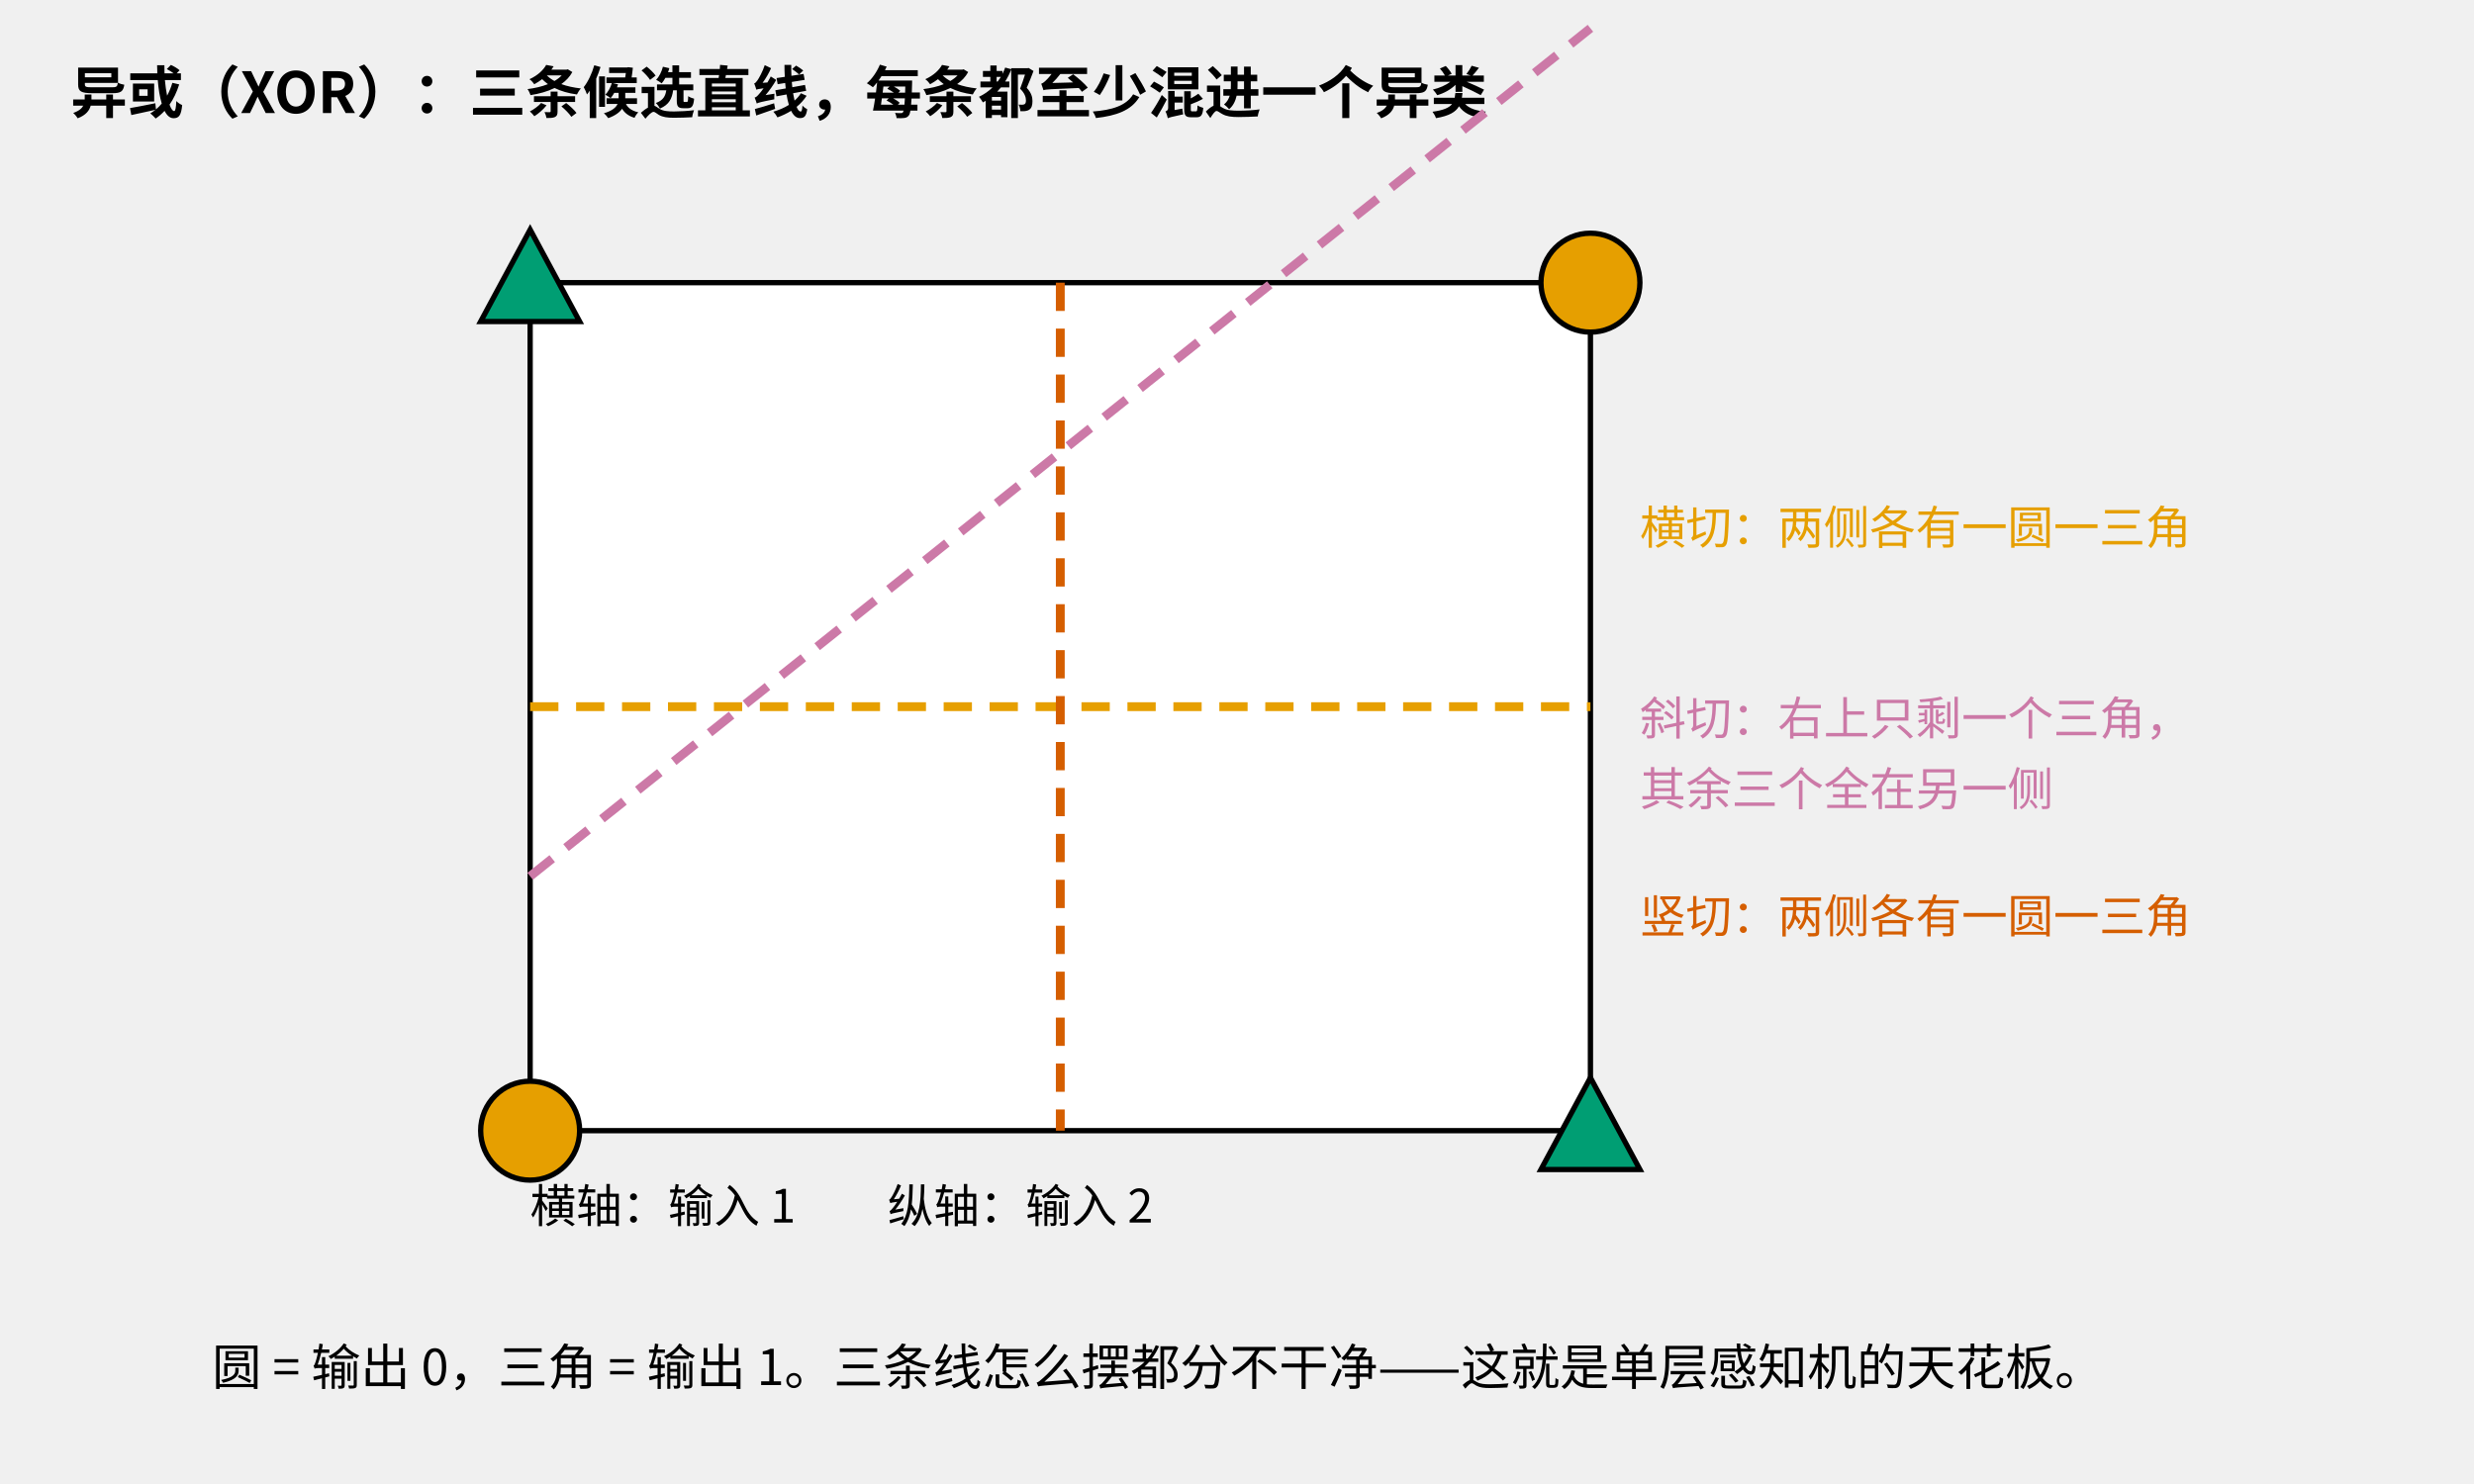
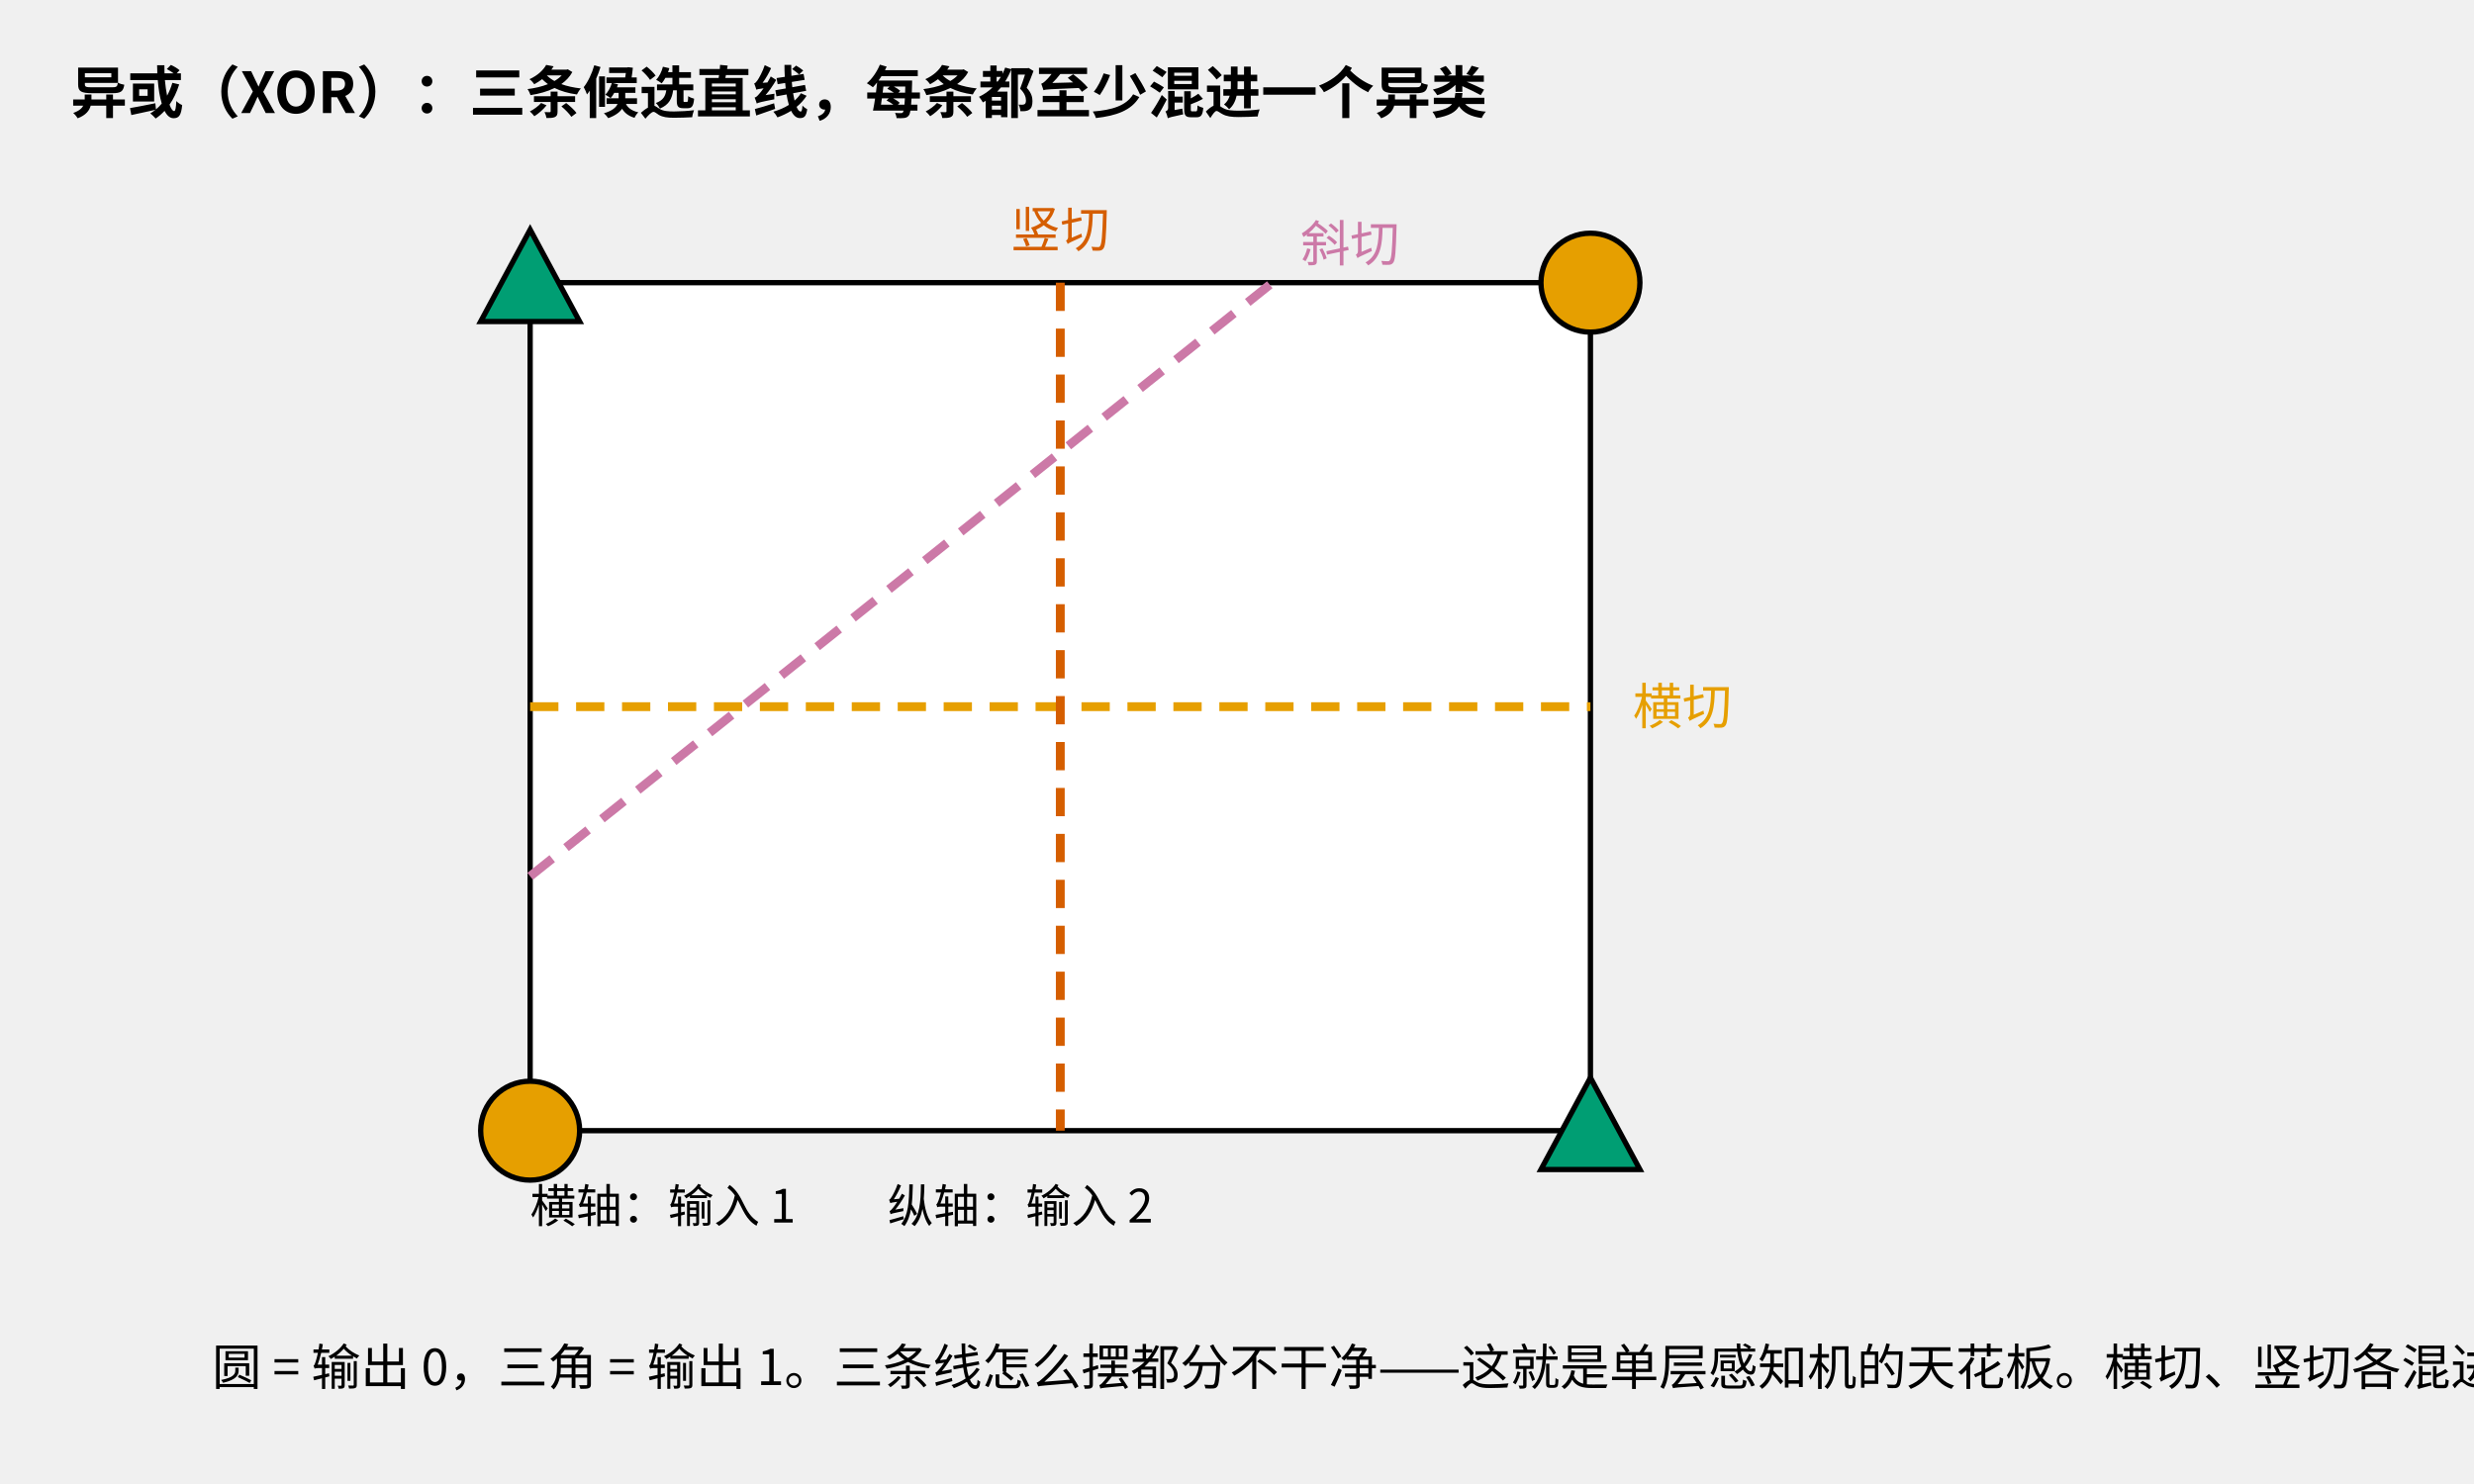
<svg xmlns="http://www.w3.org/2000/svg" width="700" height="420" viewBox="0 0 700 420">
  <defs>
    <marker id="arr" viewBox="0 0 10 10" refX="9" refY="5" markerWidth="7" markerHeight="7" orient="auto-start-reverse">
      <path d="M 0 0 L 10 5 L 0 10 z" fill="#000000" />
    </marker>
    <marker id="arrb" viewBox="0 0 10 10" refX="9" refY="5" markerWidth="7" markerHeight="7" orient="auto-start-reverse">
      <path d="M 0 0 L 10 5 L 0 10 z" fill="#0072B2" />
    </marker>
    <marker id="arrv" viewBox="0 0 10 10" refX="9" refY="5" markerWidth="7" markerHeight="7" orient="auto-start-reverse">
      <path d="M 0 0 L 10 5 L 0 10 z" fill="#D55E00" />
    </marker>
  </defs>
  <text x="20" y="32" font-size="16" font-weight="bold" fill="#000000" font-family="Noto Sans CJK SC, sans-serif">异或（XOR）：三条候选直线，每条都至少混进一个异类</text>
  <rect x="150" y="80" width="300" height="240" fill="#ffffff" stroke="#000000" stroke-width="1.5" />
  <line x1="150" y1="200.0" x2="450" y2="200.0" stroke="#E69F00" stroke-width="2.5" stroke-dasharray="8 5" />
  <line x1="300.0" y1="80" x2="300.0" y2="320" stroke="#D55E00" stroke-width="2.5" stroke-dasharray="8 5" />
-   <line x1="150" y1="248.0" x2="450" y2="8.0" stroke="#CC79A7" stroke-width="2.5" stroke-dasharray="8 5" />
-   <text x="464" y="154.0" font-size="13" fill="#E69F00" font-family="Noto Sans CJK SC, sans-serif">横切：两侧各有一圆一三角</text>
-   <text x="464" y="264.0" font-size="13" fill="#D55E00" font-family="Noto Sans CJK SC, sans-serif">竖切：两侧各有一圆一三角</text>
-   <text x="464" y="208.0" font-size="13" fill="#CC79A7" font-family="Noto Sans CJK SC, sans-serif">斜切：右上只剩一个三角，</text>
-   <text x="464" y="228.0" font-size="13" fill="#CC79A7" font-family="Noto Sans CJK SC, sans-serif">其余三个全在另一侧</text>
+   <line x1="150" y1="248" x2="360" y2="80" stroke="#CC79A7" stroke-width="2.5" stroke-dasharray="8 5" />
  <circle cx="150" cy="320" r="14" fill="#E69F00" stroke="#000000" stroke-width="1.5" />
  <circle cx="450" cy="80" r="14" fill="#E69F00" stroke="#000000" stroke-width="1.5" />
  <path d="M 150 65 L 164 91 L 136 91 Z" fill="#009E73" stroke="#000000" stroke-width="1.5" />
  <path d="M 450 305 L 464 331 L 436 331 Z" fill="#009E73" stroke="#000000" stroke-width="1.5" />
+   <text x="462" y="205" font-size="14" fill="#E69F00" font-family="Noto Sans CJK SC, sans-serif">横切</text>
+   <text x="300" y="70" font-size="14" text-anchor="middle" fill="#D55E00" font-family="Noto Sans CJK SC, sans-serif">竖切</text>
+   <text x="368" y="74" font-size="14" fill="#CC79A7" font-family="Noto Sans CJK SC, sans-serif">斜切</text>
  <text x="150" y="346" font-size="13" fill="#000000" font-family="Noto Sans CJK SC, sans-serif">横轴：输入 1　　纵轴：输入 2</text>
-   <text x="60" y="392" font-size="14" font-family="Noto Sans CJK SC, sans-serif" fill="#000000">圆 = 输出 0，三角 = 输出 1。三条线怎么摆都分不干净——这就是单层感知机的天花板。</text>
+   <text x="60" y="392" font-size="14" font-family="Noto Sans CJK SC, sans-serif" fill="#000000">圆 = 输出 0，三角 = 输出 1。三条线怎么摆都分不干净——这就是单层感知机的天花板。横切、竖切各混进一圆一三角；斜切挤出三个圆、只留住一个三角。</text>
</svg>
